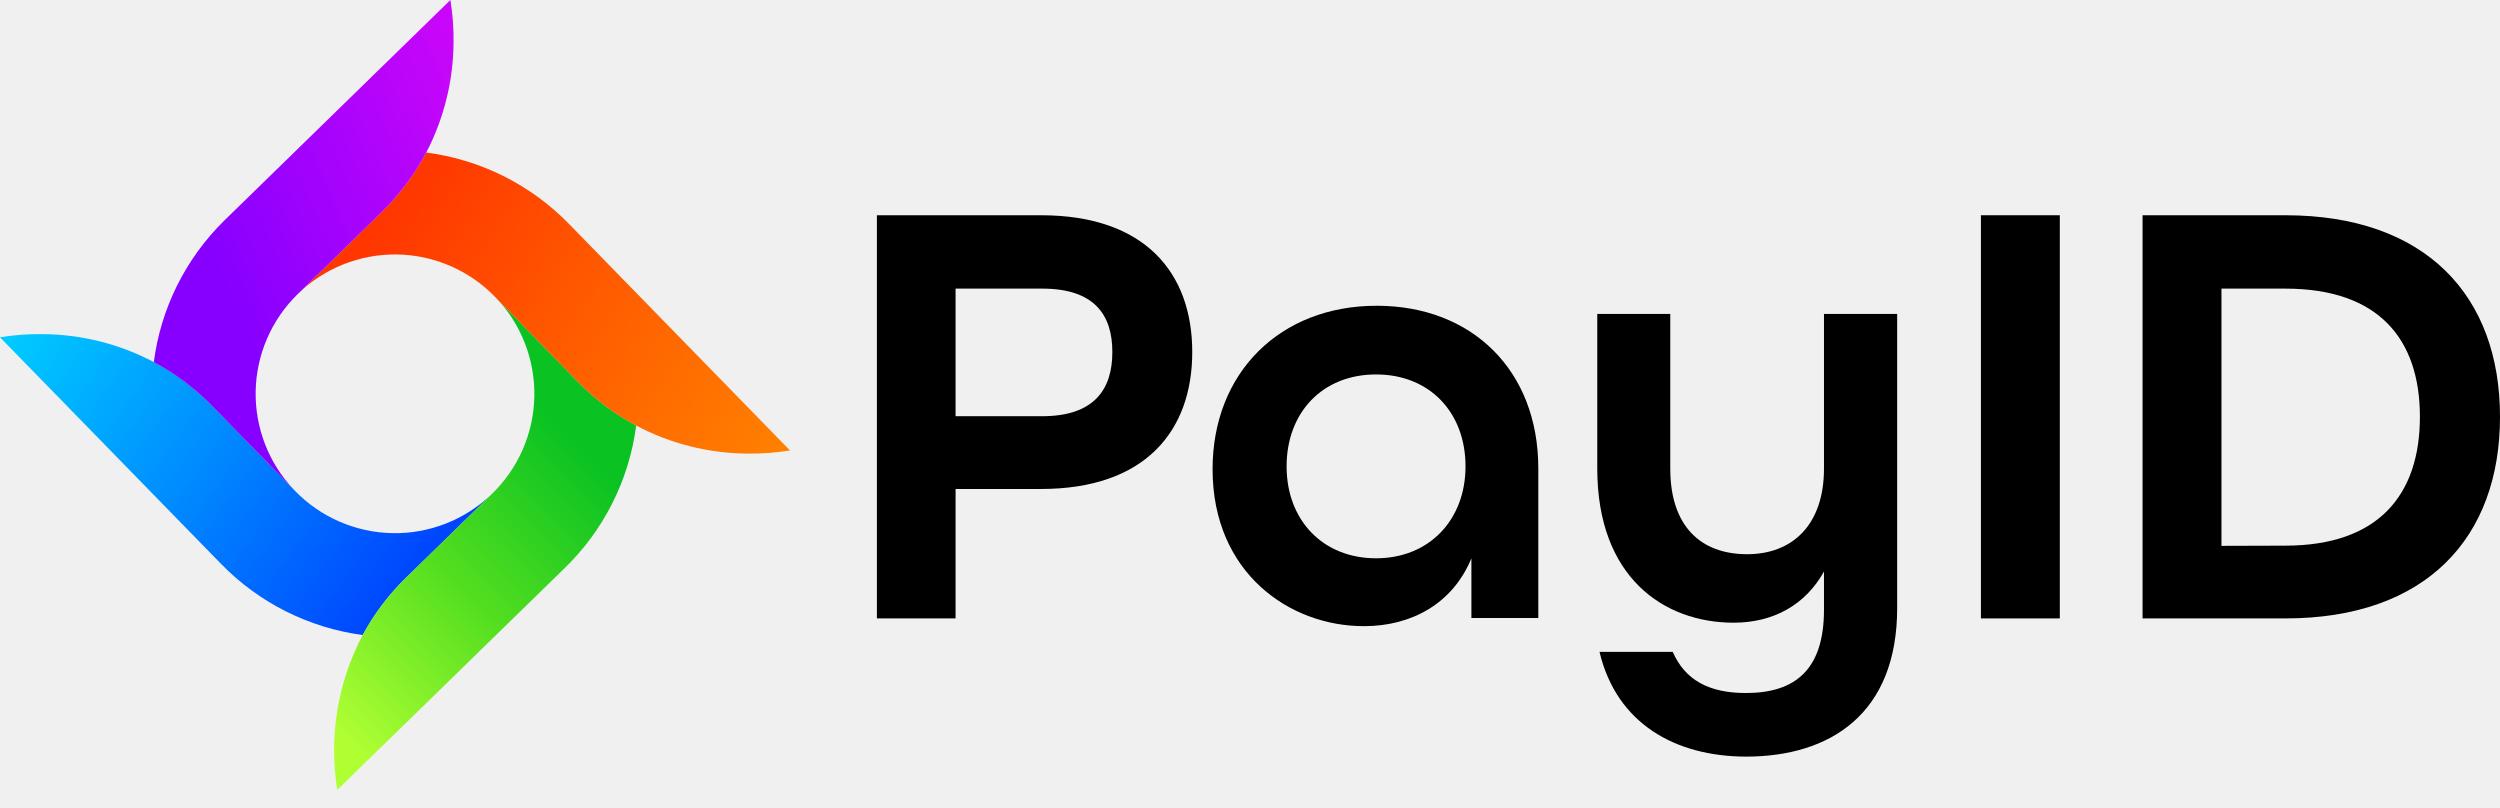
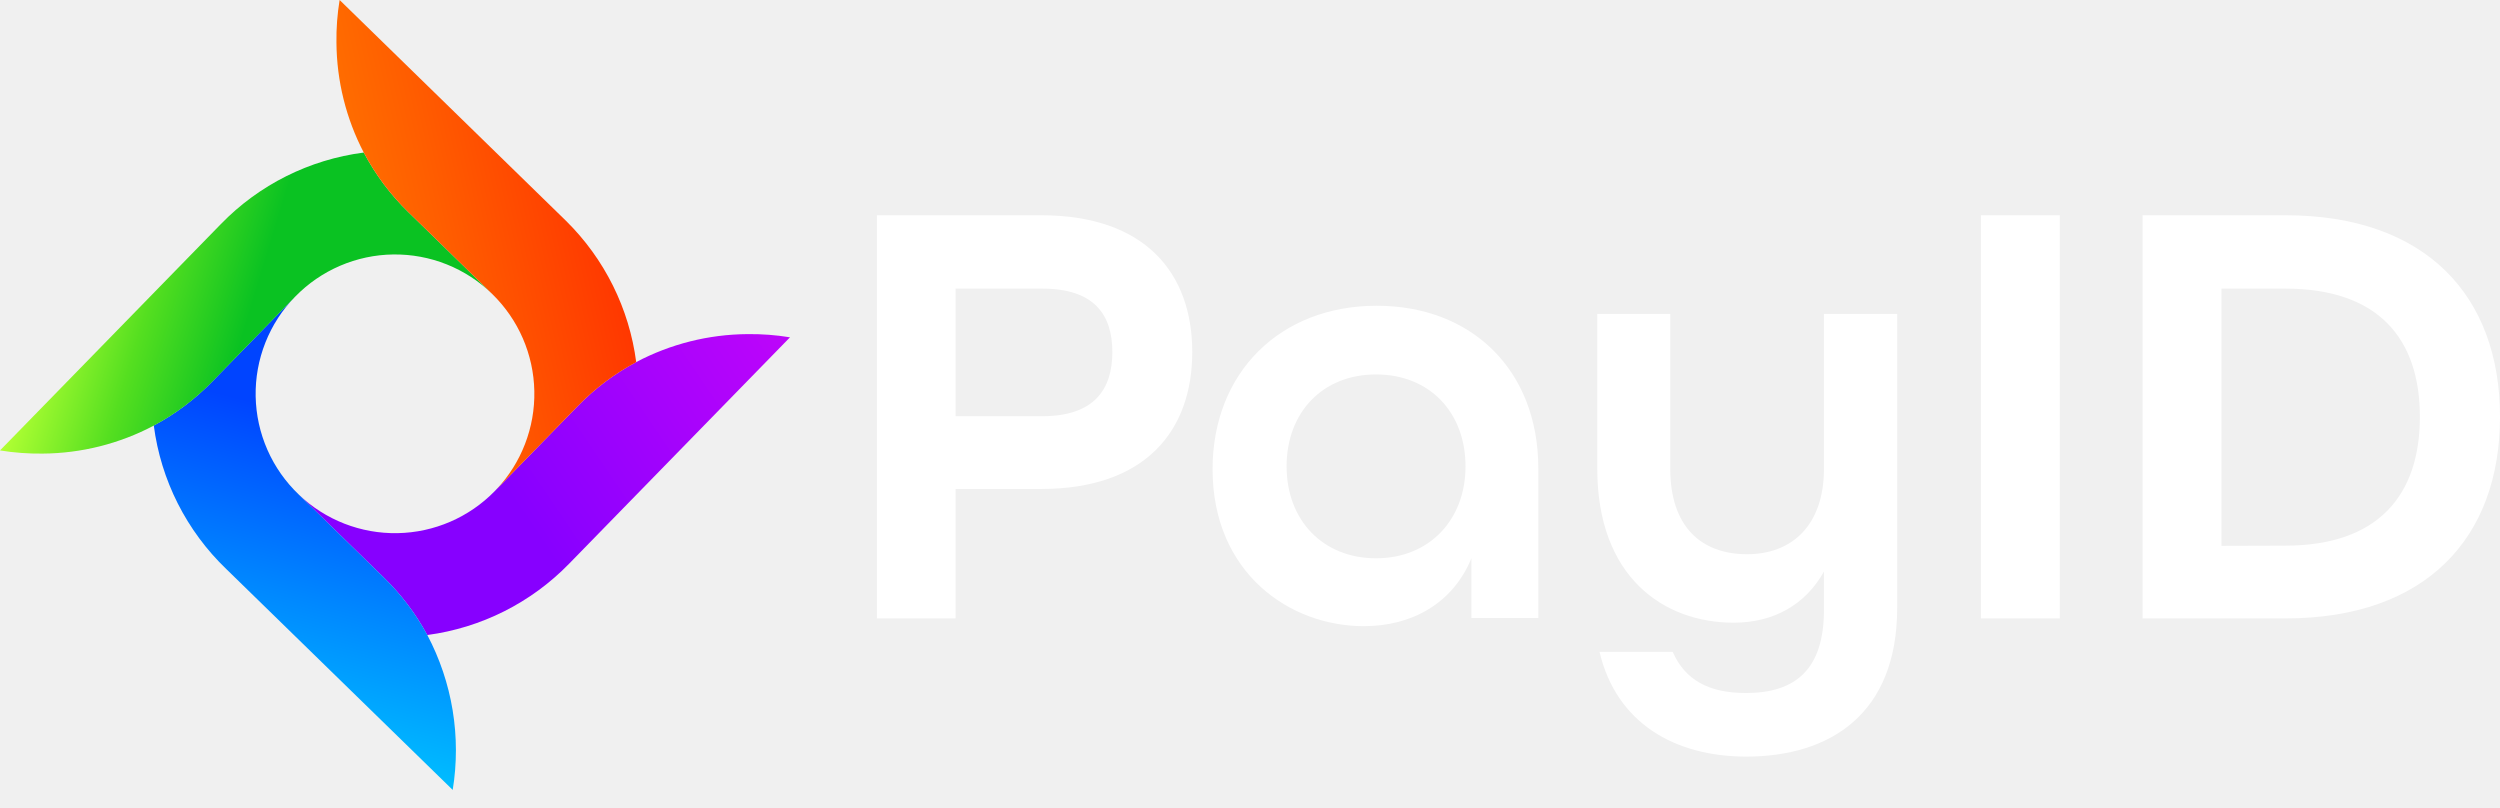
<svg xmlns="http://www.w3.org/2000/svg" width="130" height="42" viewBox="0 0 130 42" fill="none">
-   <path d="M45.599 11.193H54.131C59.555 11.193 61.997 14.203 61.997 18.305C61.997 22.407 59.555 25.427 54.131 25.427H49.69V32.158H45.599V11.193ZM54.194 21.643C56.911 21.643 57.842 20.234 57.842 18.305C57.842 16.376 56.911 15.008 54.194 15.008H49.69V21.643H54.194Z" fill="currentColor" />
-   <path d="M63.054 24.399C63.054 19.365 66.575 15.899 71.587 15.899C76.545 15.899 79.992 19.259 79.992 24.357V32.136H76.513V29.031C75.551 31.373 73.415 32.56 70.931 32.56C67.093 32.571 63.054 29.815 63.054 24.399ZM76.207 24.251C76.207 21.453 74.346 19.471 71.555 19.471C68.764 19.471 66.903 21.453 66.903 24.251C66.903 27.049 68.785 29.031 71.555 29.031C74.325 29.031 76.207 27.028 76.207 24.251Z" fill="currentColor" />
-   <path d="M83.174 33.896H86.981C87.626 35.369 88.873 36.037 90.787 36.037C93.377 36.037 94.847 34.797 94.847 31.712V29.72C93.884 31.448 92.225 32.38 90.152 32.38C86.505 32.38 83.058 30.006 83.058 24.367V16.323H86.854V24.367C86.854 27.377 88.45 28.819 90.85 28.819C93.187 28.819 94.847 27.314 94.847 24.367V16.323H98.653V31.617C98.653 37.129 95.164 39.344 90.787 39.344C87.107 39.333 84.062 37.627 83.174 33.896Z" fill="currentColor" />
-   <path d="M103.008 11.193H107.11V32.158H103.008V11.193Z" fill="currentColor" />
-   <path d="M111.414 11.193H118.835C126.152 11.193 130 15.39 130 21.675C130 27.96 126.162 32.158 118.835 32.158H111.414V11.193ZM118.835 28.374C123.667 28.374 125.835 25.745 125.835 21.675C125.835 17.605 123.667 15.008 118.835 15.008H115.516V28.384L118.835 28.374Z" fill="currentColor" />
-   <path d="M18.862 33.021C16.056 32.648 13.458 31.342 11.485 29.312L0 17.54C0.731 17.42 1.471 17.365 2.212 17.375C4.23 17.387 6.215 17.886 7.999 18.829C9.124 19.43 10.149 20.201 11.038 21.115L15.274 25.455C15.299 25.482 15.327 25.51 15.354 25.539C16.686 26.904 18.502 27.689 20.409 27.724C22.315 27.759 24.159 27.04 25.539 25.724L21.115 30.041C20.217 30.914 19.458 31.919 18.862 33.021Z" fill="url(#paint0_linear)" />
-   <path d="M29.312 29.591L17.539 41.076C17.09 38.317 17.555 35.486 18.862 33.016C19.458 31.915 20.217 30.911 21.114 30.038L25.538 25.722C26.232 25.061 26.788 24.269 27.174 23.392C27.56 22.514 27.768 21.569 27.786 20.61C27.804 19.652 27.631 18.7 27.278 17.808C26.925 16.917 26.399 16.105 25.73 15.419L30.044 19.842C30.933 20.756 31.958 21.526 33.083 22.126C32.713 24.971 31.383 27.605 29.312 29.591Z" fill="url(#paint1_linear)" />
-   <path d="M41.08 23.423C40.349 23.542 39.609 23.597 38.869 23.587C36.851 23.574 34.866 23.075 33.083 22.131C31.957 21.531 30.932 20.761 30.043 19.847L25.726 15.421C25.062 14.74 24.27 14.195 23.395 13.82C22.521 13.444 21.581 13.244 20.63 13.232C19.678 13.22 18.733 13.396 17.85 13.748C16.966 14.102 16.16 14.625 15.479 15.29L19.844 11.031C20.775 10.127 21.558 9.08 22.163 7.932C24.988 8.296 27.606 9.606 29.591 11.648L41.08 23.423Z" fill="url(#paint2_linear)" />
-   <path d="M15.273 25.457L11.037 21.117C10.148 20.203 9.122 19.432 7.998 18.832C8.359 16.044 9.644 13.458 11.646 11.485L23.42 0C23.54 0.731 23.595 1.47 23.585 2.211C23.572 4.205 23.085 6.167 22.163 7.936C21.558 9.084 20.775 10.13 19.844 11.035L15.479 15.294C14.118 16.622 13.333 18.432 13.295 20.333C13.256 22.235 13.966 24.075 15.273 25.457Z" fill="url(#paint3_linear)" />
+   <path d="M45.599 11.193H54.131C59.555 11.193 61.997 14.203 61.997 18.305C61.997 22.407 59.555 25.427 54.131 25.427H49.69V32.158H45.599V11.193ZM54.194 21.643C56.911 21.643 57.842 20.234 57.842 18.305C57.842 16.376 56.911 15.008 54.194 15.008H49.69V21.643H54.194Z" fill="white" />
+   <path d="M63.054 24.399C63.054 19.365 66.575 15.899 71.587 15.899C76.545 15.899 79.992 19.259 79.992 24.357V32.136H76.513V29.031C75.551 31.373 73.415 32.56 70.931 32.56C67.093 32.571 63.054 29.815 63.054 24.399ZM76.207 24.251C76.207 21.453 74.346 19.471 71.555 19.471C68.764 19.471 66.903 21.453 66.903 24.251C66.903 27.049 68.785 29.031 71.555 29.031C74.325 29.031 76.207 27.028 76.207 24.251Z" fill="white" />
+   <path d="M83.174 33.896H86.98C87.625 35.369 88.873 36.037 90.787 36.037C93.377 36.037 94.846 34.797 94.846 31.712V29.72C93.884 31.447 92.224 32.38 90.152 32.38C86.505 32.38 83.058 30.006 83.058 24.367V16.323H86.853V24.367C86.853 27.377 88.45 28.819 90.85 28.819C93.186 28.819 94.846 27.314 94.846 24.367V16.323H98.653V31.617C98.653 37.129 95.164 39.344 90.787 39.344C87.107 39.333 84.062 37.627 83.174 33.896Z" fill="white" />
+   <path d="M103.008 11.193H107.11V32.158H103.008V11.193Z" fill="white" />
+   <path d="M111.414 11.193H118.835C126.152 11.193 130 15.39 130 21.675C130 27.96 126.162 32.158 118.835 32.158H111.414V11.193ZM118.835 28.374C123.667 28.374 125.834 25.745 125.834 21.675C125.834 17.605 123.667 15.008 118.835 15.008H115.516V28.384L118.835 28.374Z" fill="white" />
+   <path d="M22.218 33.021C25.024 32.648 27.622 31.341 29.595 29.312L41.08 17.54C40.349 17.42 39.609 17.365 38.868 17.374C36.85 17.387 34.865 17.886 33.081 18.829C31.956 19.43 30.931 20.201 30.042 21.115L25.806 25.455C25.781 25.482 25.753 25.51 25.726 25.539C24.394 26.904 22.578 27.689 20.671 27.724C18.765 27.759 16.921 27.04 15.541 25.724L19.965 30.041C20.863 30.914 21.622 31.919 22.218 33.021Z" fill="url(#logo-paint0_linear)" />
+   <path d="M11.768 29.591L23.541 41.076C23.99 38.317 23.525 35.486 22.218 33.016C21.622 31.915 20.863 30.911 19.966 30.038L15.542 25.722C14.848 25.061 14.291 24.269 13.906 23.392C13.52 22.514 13.312 21.569 13.294 20.61C13.276 19.652 13.449 18.7 13.802 17.809C14.155 16.917 14.681 16.105 15.35 15.419L11.036 19.842C10.147 20.756 9.122 21.526 7.997 22.126C8.367 24.971 9.697 27.605 11.768 29.591Z" fill="url(#logo-paint1_linear)" />
+   <path d="M-9.91821e-05 23.423C0.731 23.541 1.47 23.596 2.211 23.587C4.229 23.574 6.213 23.075 7.997 22.131C9.122 21.531 10.148 20.761 11.037 19.847L15.354 15.421C16.018 14.74 16.81 14.195 17.684 13.82C18.559 13.444 19.499 13.244 20.45 13.232C21.402 13.22 22.346 13.395 23.23 13.748C24.114 14.102 24.919 14.625 25.601 15.29L21.236 11.031C20.305 10.127 19.522 9.08 18.917 7.932C16.092 8.296 13.474 9.606 11.489 11.648L-9.91821e-05 23.423Z" fill="url(#logo-paint2_linear)" />
+   <path d="M25.807 25.457L30.043 21.117C30.933 20.203 31.958 19.432 33.083 18.832C32.721 16.044 31.436 13.458 29.434 11.485L17.66 0C17.54 0.731 17.485 1.47 17.495 2.211C17.508 4.205 17.995 6.167 18.917 7.936C19.522 9.084 20.305 10.13 21.236 11.035L25.601 15.294C26.962 16.622 27.747 18.432 27.785 20.333C27.824 22.235 27.113 24.075 25.807 25.457Z" fill="url(#logo-paint3_linear)" />
  <defs>
-     <linearGradient id="paint0_linear" x1="20.899" y1="31.143" x2="0.933" y2="17.093" gradientUnits="userSpaceOnUse">
+     <linearGradient id="logo-paint0_linear" x1="42.234" y1="12.411" x2="22.55" y2="25.781" gradientUnits="userSpaceOnUse">
+       <stop stop-color="#C906F9" />
+       <stop offset="0.448" stop-color="#A803FC" />
+       <stop offset="0.862" stop-color="#8700FF" />
+     </linearGradient>
+     <linearGradient id="logo-paint1_linear" x1="10.557" y1="20.209" x2="5.771" y2="38.256" gradientUnits="userSpaceOnUse">
      <stop stop-color="#0044FF" />
      <stop offset="0.49" stop-color="#0087FF" />
      <stop offset="1" stop-color="#00CAFF" />
    </linearGradient>
-     <linearGradient id="paint1_linear" x1="6.171" y1="26.672" x2="19.839" y2="12.941" gradientUnits="userSpaceOnUse">
+     <linearGradient id="logo-paint2_linear" x1="-0.045" y1="23.98" x2="9.752" y2="26.957" gradientUnits="userSpaceOnUse">
      <stop stop-color="#B0FF33" />
      <stop offset="0.495" stop-color="#55DF20" />
      <stop offset="1" stop-color="#0AC222" />
    </linearGradient>
-     <linearGradient id="paint2_linear" x1="41.001" y1="23.498" x2="20.502" y2="10.497" gradientUnits="userSpaceOnUse">
+     <linearGradient id="logo-paint3_linear" x1="17.542" y1="25.311" x2="34.111" y2="21.376" gradientUnits="userSpaceOnUse">
      <stop stop-color="#FF8100" />
      <stop offset="0" stop-color="#FF8100" />
      <stop offset="0.5" stop-color="#FF5D00" />
      <stop offset="1" stop-color="#FF3600" />
    </linearGradient>
-     <linearGradient id="paint3_linear" x1="21.081" y1="-3.95" x2="6.363" y2="2.443" gradientUnits="userSpaceOnUse">
-       <stop stop-color="#C906F9" />
-       <stop offset="0.495" stop-color="#A803FC" />
-       <stop offset="1" stop-color="#8700FF" />
-     </linearGradient>
  </defs>
</svg>
